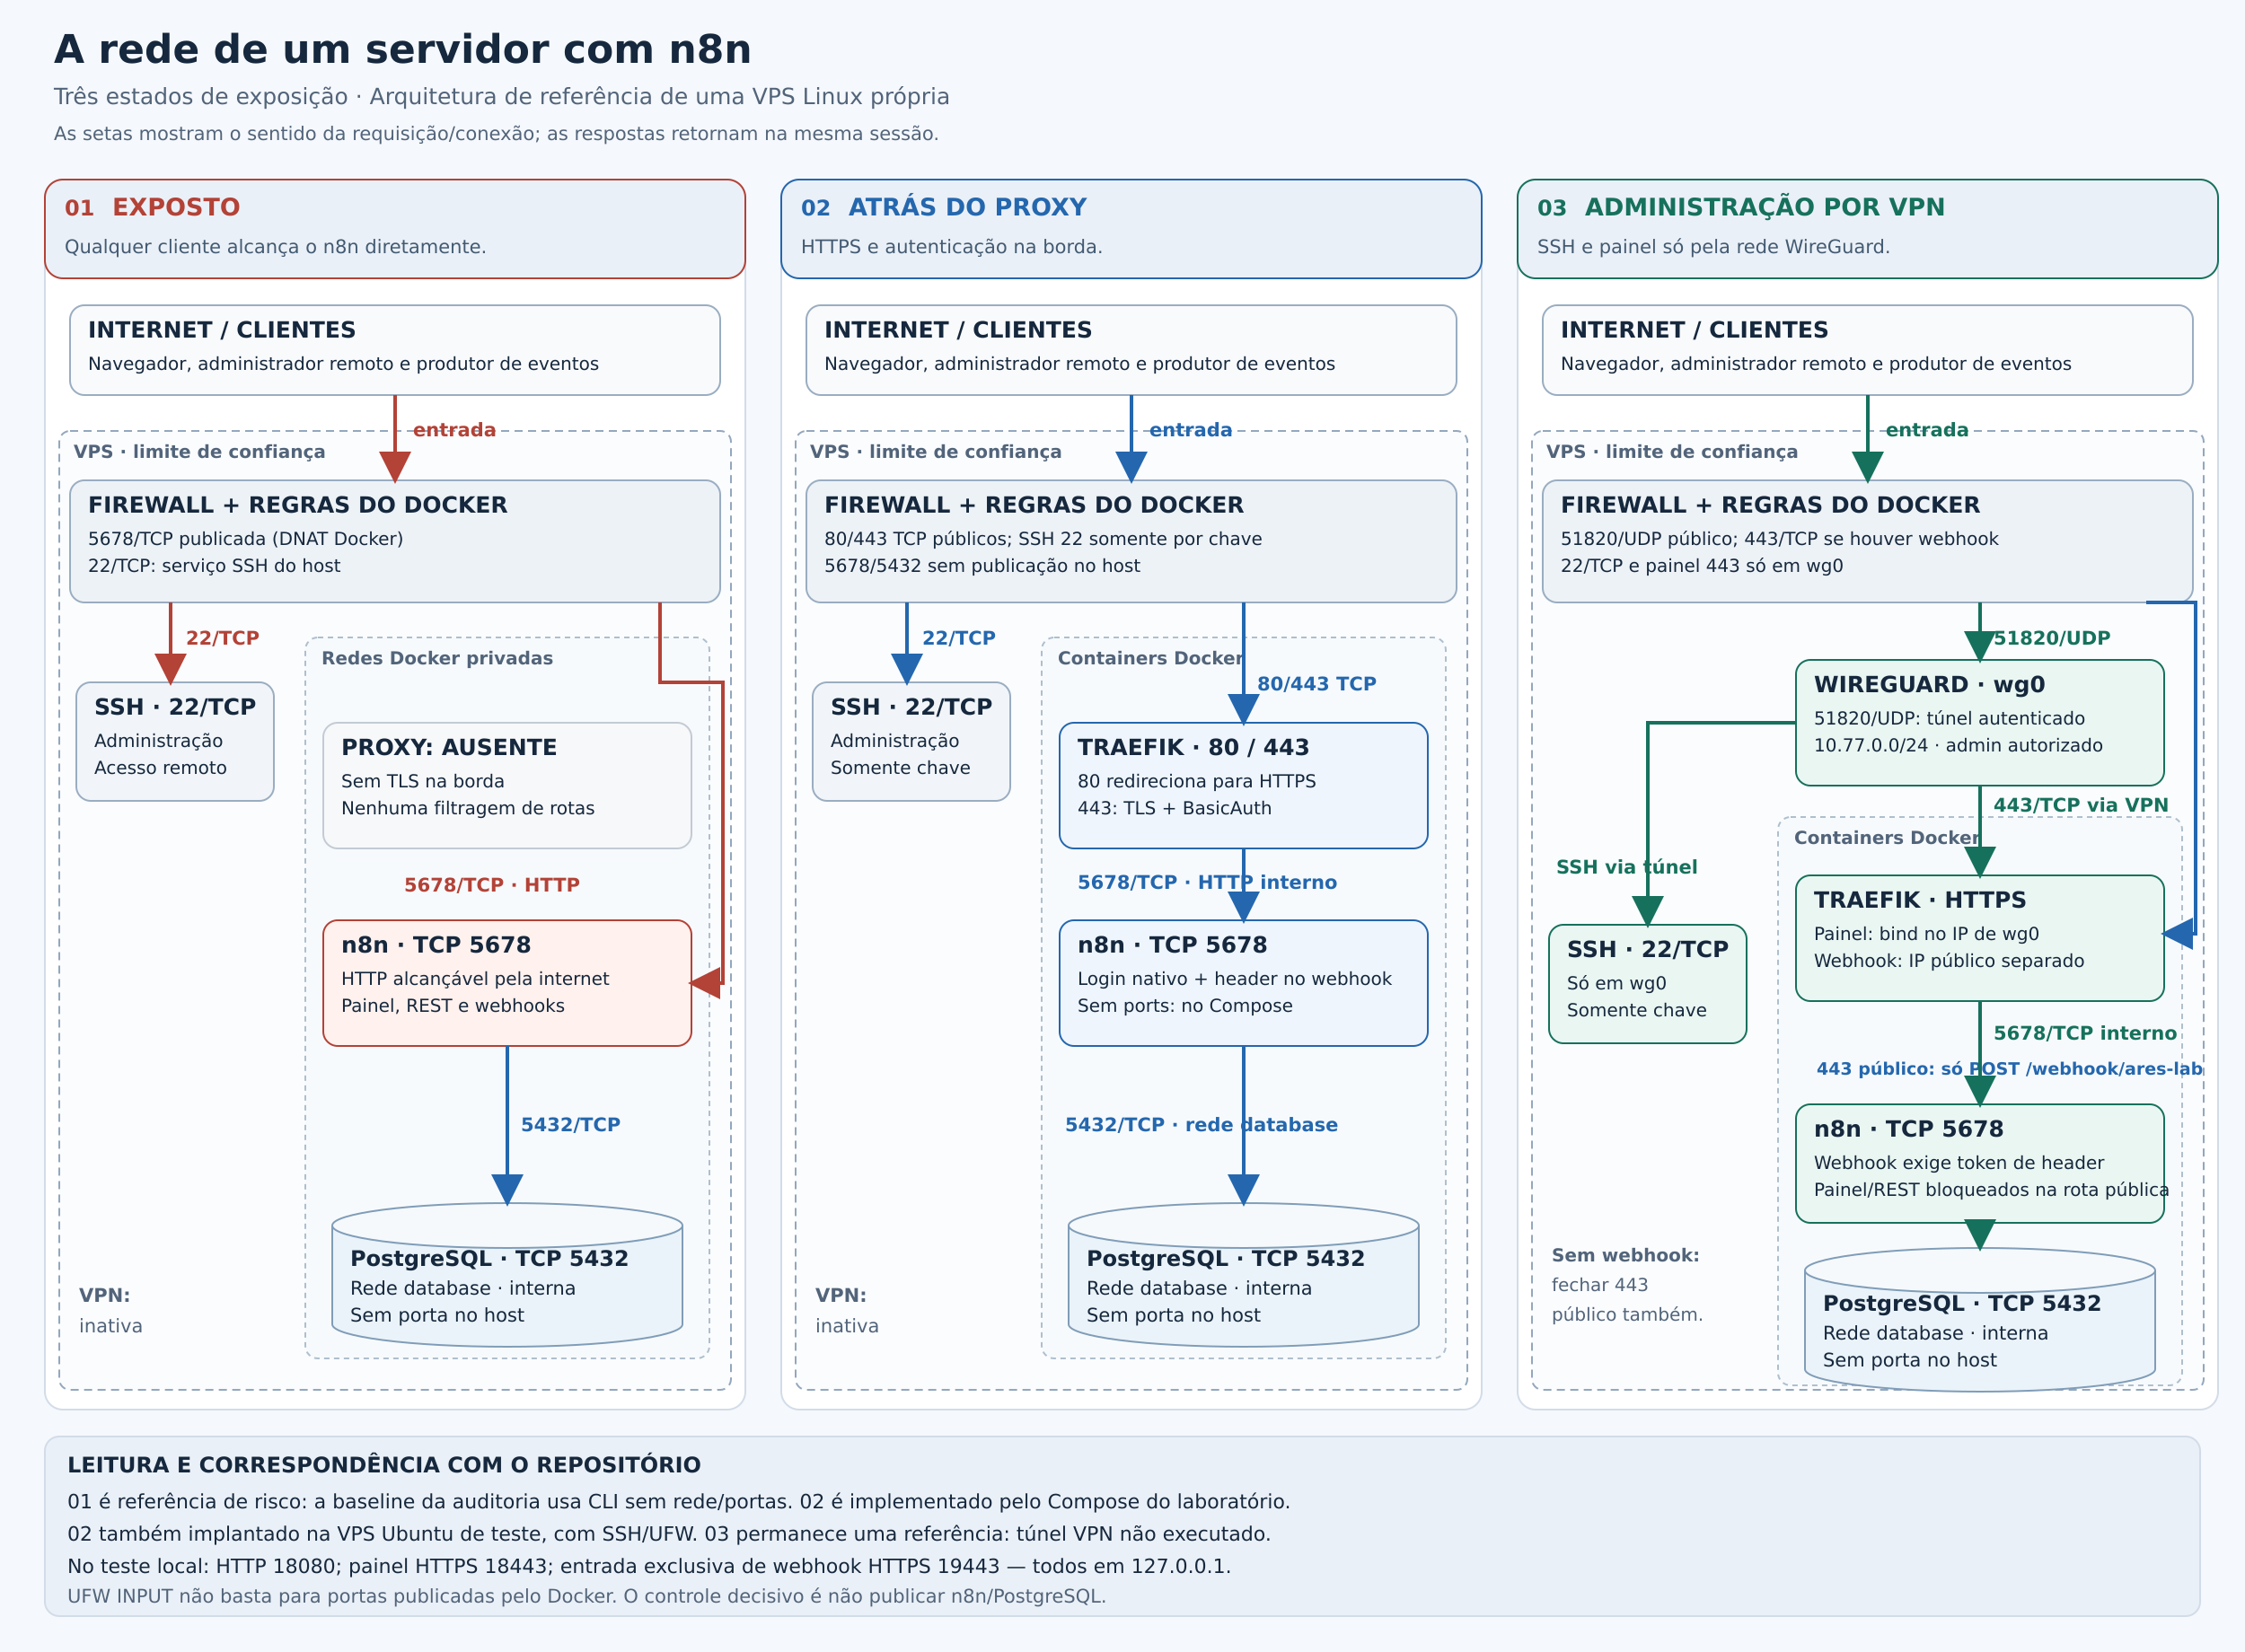
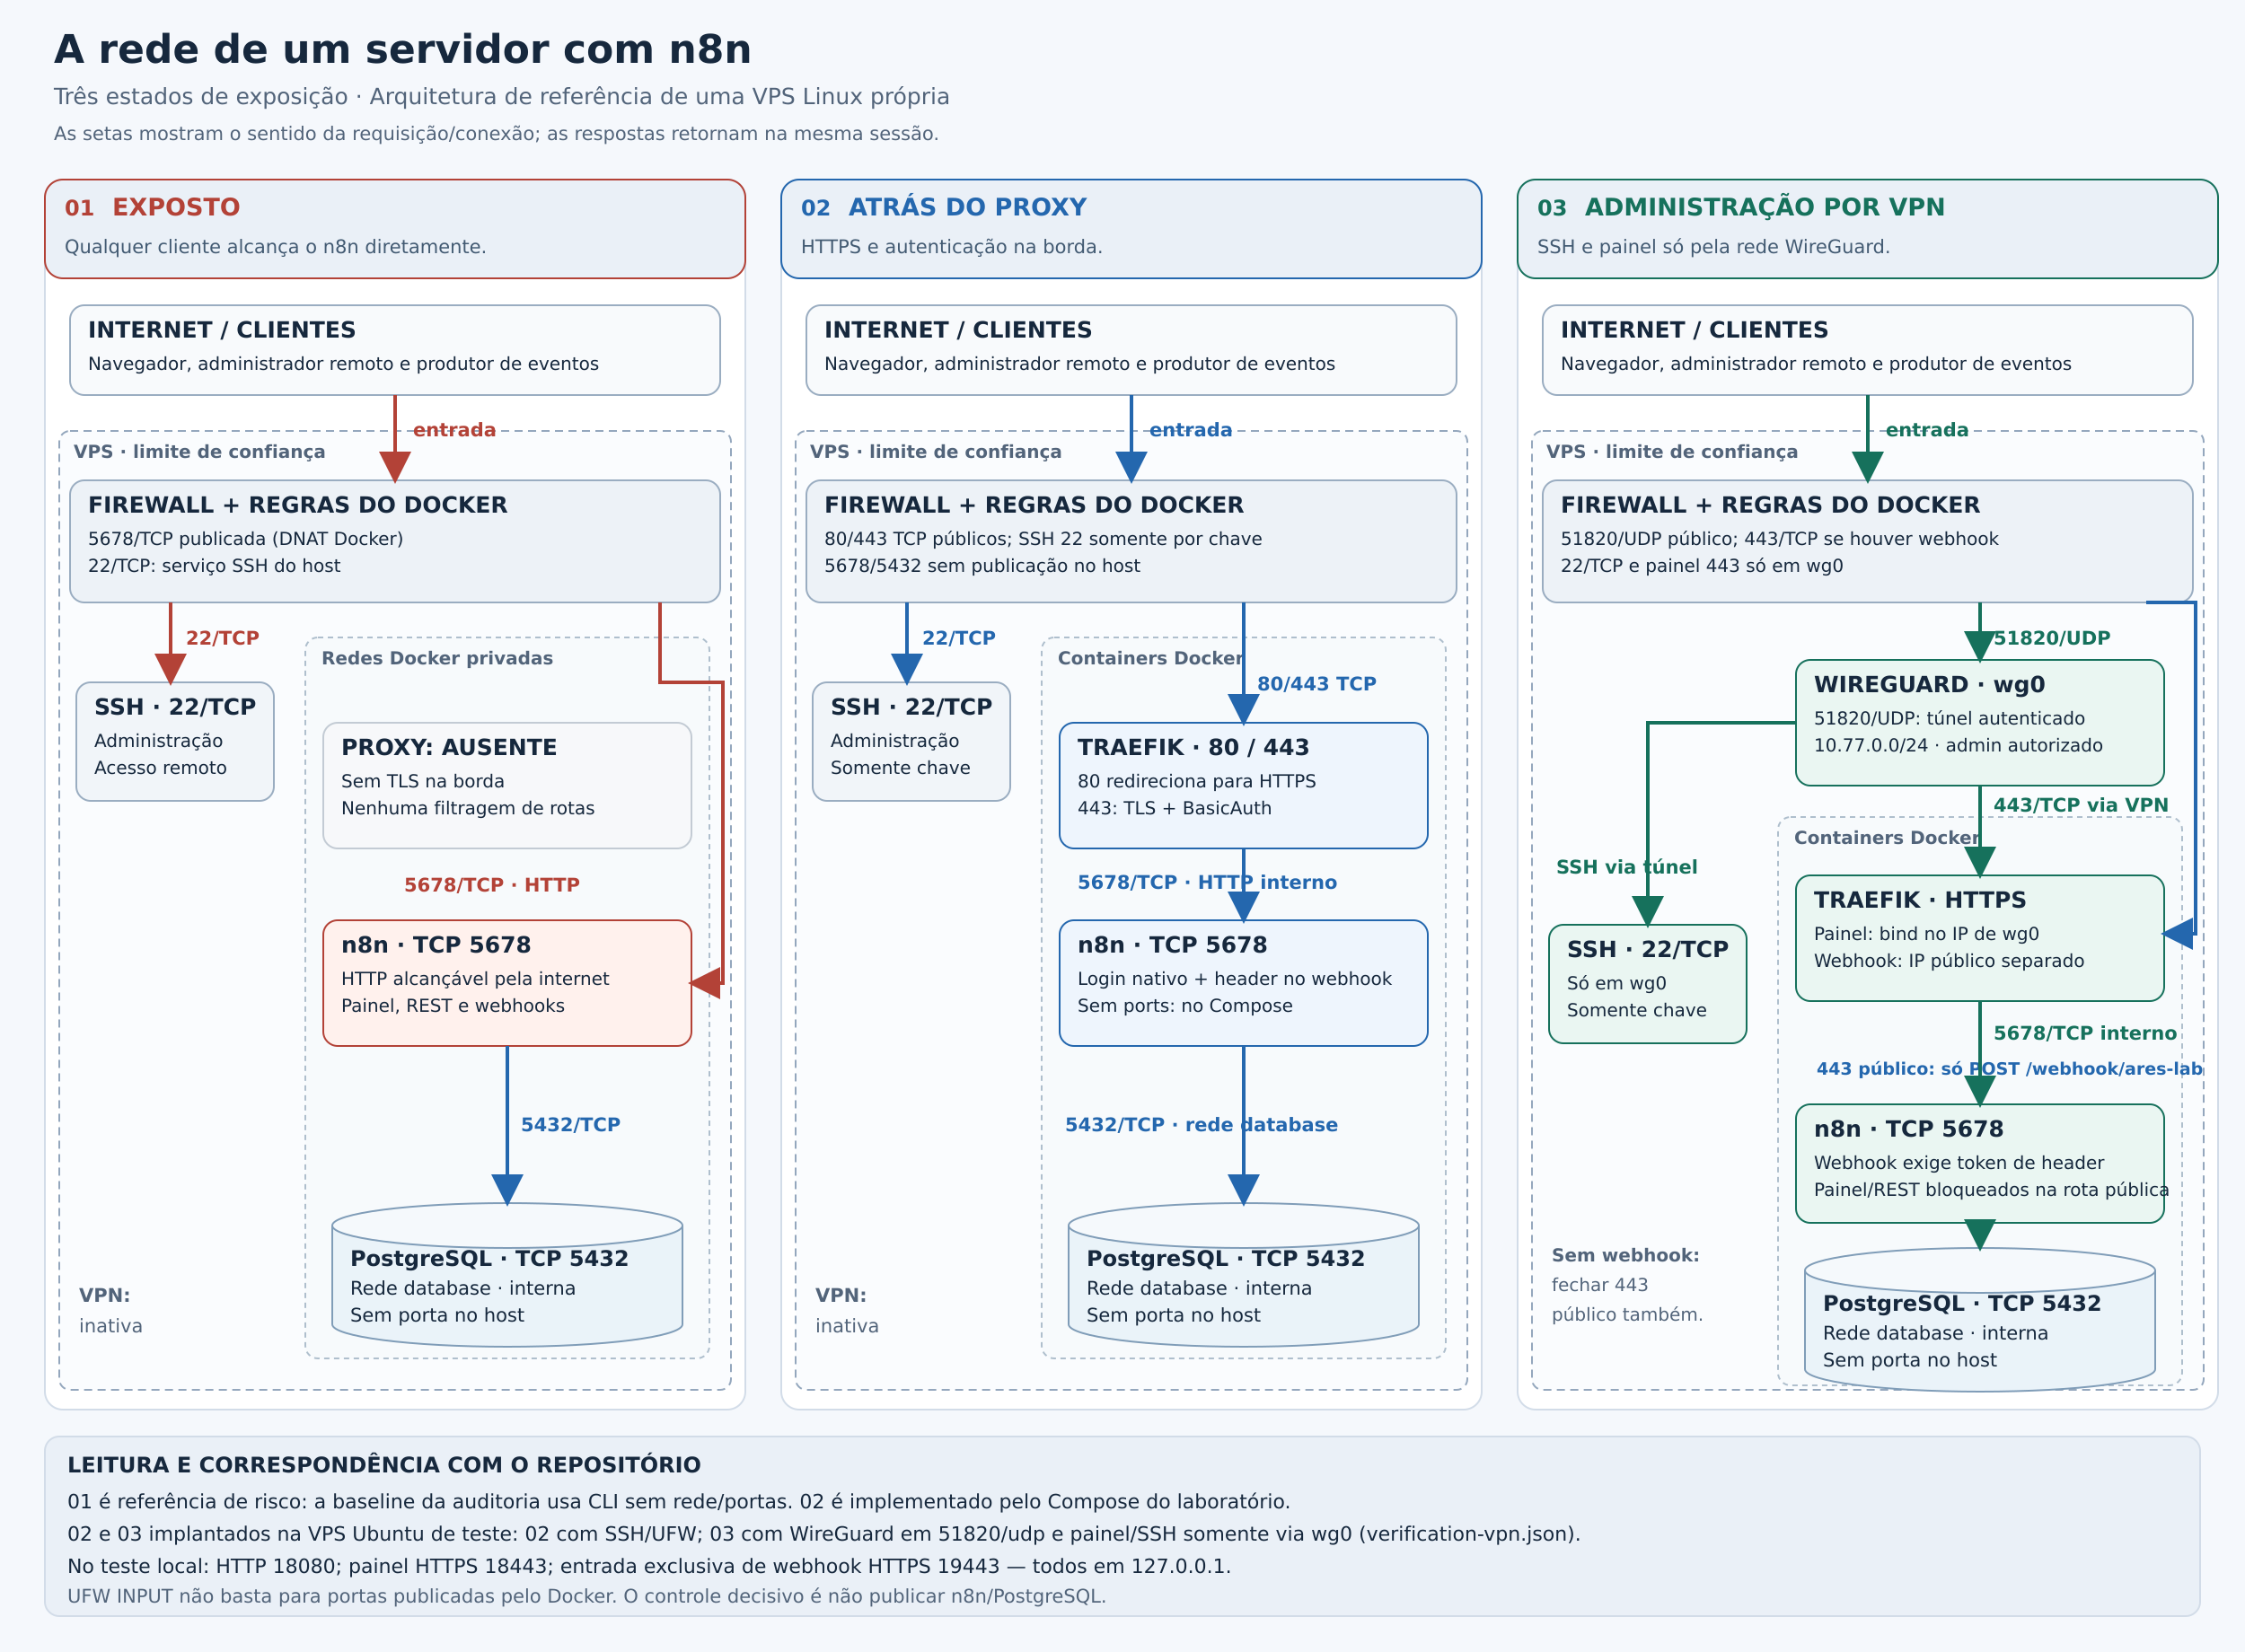
<svg xmlns="http://www.w3.org/2000/svg" width="2500" height="1840" viewBox="0 0 2500 1840">
  <defs>
    <marker id="arrow-2467ae" viewBox="0 0 12 12" refX="10" refY="6" markerWidth="9" markerHeight="9" orient="auto-start-reverse">
      <path d="M0 0 L12 6 L0 12 Z" fill="#2467ae" />
    </marker>
    <marker id="arrow-b34237" viewBox="0 0 12 12" refX="10" refY="6" markerWidth="9" markerHeight="9" orient="auto-start-reverse">
      <path d="M0 0 L12 6 L0 12 Z" fill="#b34237" />
    </marker>
    <marker id="arrow-16715c" viewBox="0 0 12 12" refX="10" refY="6" markerWidth="9" markerHeight="9" orient="auto-start-reverse">
      <path d="M0 0 L12 6 L0 12 Z" fill="#16715c" />
    </marker>
    <marker id="arrow-788899" viewBox="0 0 12 12" refX="10" refY="6" markerWidth="9" markerHeight="9" orient="auto-start-reverse">
      <path d="M0 0 L12 6 L0 12 Z" fill="#788899" />
    </marker>
  </defs>
  <rect x="0" y="0" width="2500" height="1840" rx="0" fill="#f5f8fc" stroke="#f5f8fc" stroke-width="2" />
  <text x="60" y="70" font-family="Segoe UI,DejaVu Sans,sans-serif" font-size="44" font-weight="700" fill="#16283d" text-anchor="start">A rede de um servidor com n8n</text>
  <text x="60" y="116" font-family="Segoe UI,DejaVu Sans,sans-serif" font-size="25" font-weight="400" fill="#52647a" text-anchor="start">Três estados de exposição · Arquitetura de referência de uma VPS Linux própria</text>
  <text x="60" y="156" font-family="Segoe UI,DejaVu Sans,sans-serif" font-size="21" font-weight="400" fill="#52647a" text-anchor="start">As setas mostram o sentido da requisição/conexão; as respostas retornam na mesma sessão.</text>
  <rect x="50" y="200" width="780" height="1370" rx="20" fill="#ffffff" stroke="#d2dce8" stroke-width="2" />
  <rect x="50" y="200" width="780" height="110" rx="20" fill="#eaf0f7" stroke="#b34237" stroke-width="2" />
  <text x="72" y="240" font-family="Segoe UI,DejaVu Sans,sans-serif" font-size="24" font-weight="700" fill="#b34237" text-anchor="start">01</text>
  <text x="125" y="240" font-family="Segoe UI,DejaVu Sans,sans-serif" font-size="27" font-weight="700" fill="#b34237" text-anchor="start">EXPOSTO</text>
  <text x="72" y="282" font-family="Segoe UI,DejaVu Sans,sans-serif" font-size="21" font-weight="400" fill="#425a72" text-anchor="start">Qualquer cliente alcança o n8n diretamente.</text>
  <rect x="78" y="340" width="724" height="100" rx="16" fill="#f8fafc" stroke="#9aadc1" stroke-width="2" />
  <text x="98" y="376" font-family="Segoe UI,DejaVu Sans,sans-serif" font-size="25" font-weight="650" fill="#16283d" text-anchor="start">INTERNET / CLIENTES</text>
  <text x="98" y="412" font-family="Segoe UI,DejaVu Sans,sans-serif" font-size="20" font-weight="400" fill="#16283d" text-anchor="start">Navegador, administrador remoto e produtor de eventos</text>
  <rect x="66" y="480" width="748" height="1068" rx="12" fill="#fafcfe" stroke="#94a7bd" stroke-width="2" stroke-dasharray="9 6" />
  <text x="82" y="510" font-family="Segoe UI,DejaVu Sans,sans-serif" font-size="20" font-weight="600" fill="#52647a" text-anchor="start">VPS · limite de confiança</text>
  <rect x="78" y="535" width="724" height="136" rx="16" fill="#edf2f7" stroke="#9aadc1" stroke-width="2" />
  <text x="98" y="571" font-family="Segoe UI,DejaVu Sans,sans-serif" font-size="25" font-weight="650" fill="#16283d" text-anchor="start">FIREWALL + REGRAS DO DOCKER</text>
  <text x="98" y="607" font-family="Segoe UI,DejaVu Sans,sans-serif" font-size="20" font-weight="400" fill="#16283d" text-anchor="start">5678/TCP publicada (DNAT Docker)</text>
  <text x="98" y="637" font-family="Segoe UI,DejaVu Sans,sans-serif" font-size="20" font-weight="400" fill="#16283d" text-anchor="start">22/TCP: serviço SSH do host</text>
  <polyline points="440,440 440,533" fill="none" stroke="#b34237" stroke-width="4" marker-end="url(#arrow-b34237)" />
  <text x="460" y="486" font-family="Segoe UI,DejaVu Sans,sans-serif" font-size="21" font-weight="600" fill="#b34237" text-anchor="start">entrada</text>
  <rect x="85" y="760" width="220" height="132" rx="16" fill="#f1f5f9" stroke="#9aadc1" stroke-width="2" />
  <text x="105" y="796" font-family="Segoe UI,DejaVu Sans,sans-serif" font-size="25" font-weight="650" fill="#16283d" text-anchor="start">SSH · 22/TCP</text>
  <text x="105" y="832" font-family="Segoe UI,DejaVu Sans,sans-serif" font-size="20" font-weight="400" fill="#16283d" text-anchor="start">Administração</text>
  <text x="105" y="862" font-family="Segoe UI,DejaVu Sans,sans-serif" font-size="20" font-weight="400" fill="#16283d" text-anchor="start">Acesso remoto</text>
  <polyline points="190,671 190,758" fill="none" stroke="#b34237" stroke-width="4" marker-end="url(#arrow-b34237)" />
  <text x="207" y="718" font-family="Segoe UI,DejaVu Sans,sans-serif" font-size="21" font-weight="600" fill="#b34237" text-anchor="start">22/TCP</text>
  <rect x="340" y="710" width="450" height="803" rx="14" fill="#f7fafc" stroke="#afbfcd" stroke-width="2" stroke-dasharray="6 5" />
  <text x="358" y="740" font-family="Segoe UI,DejaVu Sans,sans-serif" font-size="20" font-weight="600" fill="#52647a" text-anchor="start">Redes Docker privadas</text>
  <rect x="360" y="805" width="410" height="140" rx="16" fill="#f7f8fa" stroke="#c3cbd4" stroke-width="2" />
  <text x="380" y="841" font-family="Segoe UI,DejaVu Sans,sans-serif" font-size="25" font-weight="650" fill="#16283d" text-anchor="start">PROXY: AUSENTE</text>
  <text x="380" y="877" font-family="Segoe UI,DejaVu Sans,sans-serif" font-size="20" font-weight="400" fill="#16283d" text-anchor="start">Sem TLS na borda</text>
  <text x="380" y="907" font-family="Segoe UI,DejaVu Sans,sans-serif" font-size="20" font-weight="400" fill="#16283d" text-anchor="start">Nenhuma filtragem de rotas</text>
  <rect x="360" y="1025" width="410" height="140" rx="16" fill="#fff1ed" stroke="#b34237" stroke-width="2" />
  <text x="380" y="1061" font-family="Segoe UI,DejaVu Sans,sans-serif" font-size="25" font-weight="650" fill="#16283d" text-anchor="start">n8n · TCP 5678</text>
  <text x="380" y="1097" font-family="Segoe UI,DejaVu Sans,sans-serif" font-size="20" font-weight="400" fill="#16283d" text-anchor="start">HTTP alcançável pela internet</text>
  <text x="380" y="1127" font-family="Segoe UI,DejaVu Sans,sans-serif" font-size="20" font-weight="400" fill="#16283d" text-anchor="start">Painel, REST e webhooks</text>
  <polyline points="735,671 735,760 805,760 805,1095 772,1095" fill="none" stroke="#b34237" stroke-width="4" marker-end="url(#arrow-b34237)" />
  <text x="450" y="993" font-family="Segoe UI,DejaVu Sans,sans-serif" font-size="21" font-weight="600" fill="#b34237" text-anchor="start">5678/TCP · HTTP</text>
  <path d="M370,1365 v110 a195.0,25 0 0 0 390,0 v-110" fill="#eaf3f9" stroke="#809db8" stroke-width="2" />
  <ellipse cx="565.0" cy="1365" rx="195.0" ry="25" fill="#f5f9fc" stroke="#809db8" stroke-width="2" />
  <text x="390" y="1410" font-family="Segoe UI,DejaVu Sans,sans-serif" font-size="24" font-weight="650" fill="#16283d" text-anchor="start">PostgreSQL · TCP 5432</text>
  <text x="390" y="1442" font-family="Segoe UI,DejaVu Sans,sans-serif" font-size="21" font-weight="400" fill="#16283d" text-anchor="start">Rede database · interna</text>
  <text x="390" y="1472" font-family="Segoe UI,DejaVu Sans,sans-serif" font-size="21" font-weight="400" fill="#16283d" text-anchor="start">Sem porta no host</text>
  <polyline points="565,1165 565,1338" fill="none" stroke="#2467ae" stroke-width="4" marker-end="url(#arrow-2467ae)" />
  <text x="580" y="1260" font-family="Segoe UI,DejaVu Sans,sans-serif" font-size="21" font-weight="600" fill="#2467ae" text-anchor="start">5432/TCP</text>
  <text x="88" y="1450" font-family="Segoe UI,DejaVu Sans,sans-serif" font-size="21" font-weight="600" fill="#52647a" text-anchor="start">VPN:</text>
  <text x="88" y="1484" font-family="Segoe UI,DejaVu Sans,sans-serif" font-size="21" font-weight="400" fill="#52647a" text-anchor="start">inativa</text>
  <rect x="870" y="200" width="780" height="1370" rx="20" fill="#ffffff" stroke="#d2dce8" stroke-width="2" />
  <rect x="870" y="200" width="780" height="110" rx="20" fill="#eaf0f7" stroke="#2467ae" stroke-width="2" />
  <text x="892" y="240" font-family="Segoe UI,DejaVu Sans,sans-serif" font-size="24" font-weight="700" fill="#2467ae" text-anchor="start">02</text>
  <text x="945" y="240" font-family="Segoe UI,DejaVu Sans,sans-serif" font-size="27" font-weight="700" fill="#2467ae" text-anchor="start">ATRÁS DO PROXY</text>
  <text x="892" y="282" font-family="Segoe UI,DejaVu Sans,sans-serif" font-size="21" font-weight="400" fill="#425a72" text-anchor="start">HTTPS e autenticação na borda.</text>
  <rect x="898" y="340" width="724" height="100" rx="16" fill="#f8fafc" stroke="#9aadc1" stroke-width="2" />
  <text x="918" y="376" font-family="Segoe UI,DejaVu Sans,sans-serif" font-size="25" font-weight="650" fill="#16283d" text-anchor="start">INTERNET / CLIENTES</text>
  <text x="918" y="412" font-family="Segoe UI,DejaVu Sans,sans-serif" font-size="20" font-weight="400" fill="#16283d" text-anchor="start">Navegador, administrador remoto e produtor de eventos</text>
  <rect x="886" y="480" width="748" height="1068" rx="12" fill="#fafcfe" stroke="#94a7bd" stroke-width="2" stroke-dasharray="9 6" />
  <text x="902" y="510" font-family="Segoe UI,DejaVu Sans,sans-serif" font-size="20" font-weight="600" fill="#52647a" text-anchor="start">VPS · limite de confiança</text>
  <rect x="898" y="535" width="724" height="136" rx="16" fill="#edf2f7" stroke="#9aadc1" stroke-width="2" />
  <text x="918" y="571" font-family="Segoe UI,DejaVu Sans,sans-serif" font-size="25" font-weight="650" fill="#16283d" text-anchor="start">FIREWALL + REGRAS DO DOCKER</text>
  <text x="918" y="607" font-family="Segoe UI,DejaVu Sans,sans-serif" font-size="20" font-weight="400" fill="#16283d" text-anchor="start">80/443 TCP públicos; SSH 22 somente por chave</text>
  <text x="918" y="637" font-family="Segoe UI,DejaVu Sans,sans-serif" font-size="20" font-weight="400" fill="#16283d" text-anchor="start">5678/5432 sem publicação no host</text>
  <polyline points="1260,440 1260,533" fill="none" stroke="#2467ae" stroke-width="4" marker-end="url(#arrow-2467ae)" />
  <text x="1280" y="486" font-family="Segoe UI,DejaVu Sans,sans-serif" font-size="21" font-weight="600" fill="#2467ae" text-anchor="start">entrada</text>
  <rect x="905" y="760" width="220" height="132" rx="16" fill="#f1f5f9" stroke="#9aadc1" stroke-width="2" />
  <text x="925" y="796" font-family="Segoe UI,DejaVu Sans,sans-serif" font-size="25" font-weight="650" fill="#16283d" text-anchor="start">SSH · 22/TCP</text>
  <text x="925" y="832" font-family="Segoe UI,DejaVu Sans,sans-serif" font-size="20" font-weight="400" fill="#16283d" text-anchor="start">Administração</text>
  <text x="925" y="862" font-family="Segoe UI,DejaVu Sans,sans-serif" font-size="20" font-weight="400" fill="#16283d" text-anchor="start">Somente chave</text>
  <polyline points="1010,671 1010,758" fill="none" stroke="#2467ae" stroke-width="4" marker-end="url(#arrow-2467ae)" />
  <text x="1027" y="718" font-family="Segoe UI,DejaVu Sans,sans-serif" font-size="21" font-weight="600" fill="#2467ae" text-anchor="start">22/TCP</text>
  <rect x="1160" y="710" width="450" height="803" rx="14" fill="#f7fafc" stroke="#afbfcd" stroke-width="2" stroke-dasharray="6 5" />
  <text x="1178" y="740" font-family="Segoe UI,DejaVu Sans,sans-serif" font-size="20" font-weight="600" fill="#52647a" text-anchor="start">Containers Docker</text>
  <rect x="1180" y="805" width="410" height="140" rx="16" fill="#eef5fd" stroke="#2467ae" stroke-width="2" />
  <text x="1200" y="841" font-family="Segoe UI,DejaVu Sans,sans-serif" font-size="25" font-weight="650" fill="#16283d" text-anchor="start">TRAEFIK · 80 / 443</text>
  <text x="1200" y="877" font-family="Segoe UI,DejaVu Sans,sans-serif" font-size="20" font-weight="400" fill="#16283d" text-anchor="start">80 redireciona para HTTPS</text>
  <text x="1200" y="907" font-family="Segoe UI,DejaVu Sans,sans-serif" font-size="20" font-weight="400" fill="#16283d" text-anchor="start">443: TLS + BasicAuth</text>
  <polyline points="1385,671 1385,803" fill="none" stroke="#2467ae" stroke-width="4" marker-end="url(#arrow-2467ae)" />
  <text x="1400" y="769" font-family="Segoe UI,DejaVu Sans,sans-serif" font-size="21" font-weight="600" fill="#2467ae" text-anchor="start">80/443 TCP</text>
  <rect x="1180" y="1025" width="410" height="140" rx="16" fill="#eef5fd" stroke="#2467ae" stroke-width="2" />
  <text x="1200" y="1061" font-family="Segoe UI,DejaVu Sans,sans-serif" font-size="25" font-weight="650" fill="#16283d" text-anchor="start">n8n · TCP 5678</text>
  <text x="1200" y="1097" font-family="Segoe UI,DejaVu Sans,sans-serif" font-size="20" font-weight="400" fill="#16283d" text-anchor="start">Login nativo + header no webhook</text>
  <text x="1200" y="1127" font-family="Segoe UI,DejaVu Sans,sans-serif" font-size="20" font-weight="400" fill="#16283d" text-anchor="start">Sem ports: no Compose</text>
  <polyline points="1385,945 1385,1023" fill="none" stroke="#2467ae" stroke-width="4" marker-end="url(#arrow-2467ae)" />
  <text x="1200" y="990" font-family="Segoe UI,DejaVu Sans,sans-serif" font-size="21" font-weight="600" fill="#2467ae" text-anchor="start">5678/TCP · HTTP interno</text>
  <path d="M1190,1365 v110 a195.0,25 0 0 0 390,0 v-110" fill="#eaf3f9" stroke="#809db8" stroke-width="2" />
  <ellipse cx="1385.0" cy="1365" rx="195.0" ry="25" fill="#f5f9fc" stroke="#809db8" stroke-width="2" />
  <text x="1210" y="1410" font-family="Segoe UI,DejaVu Sans,sans-serif" font-size="24" font-weight="650" fill="#16283d" text-anchor="start">PostgreSQL · TCP 5432</text>
  <text x="1210" y="1442" font-family="Segoe UI,DejaVu Sans,sans-serif" font-size="21" font-weight="400" fill="#16283d" text-anchor="start">Rede database · interna</text>
  <text x="1210" y="1472" font-family="Segoe UI,DejaVu Sans,sans-serif" font-size="21" font-weight="400" fill="#16283d" text-anchor="start">Sem porta no host</text>
  <polyline points="1385,1165 1385,1338" fill="none" stroke="#2467ae" stroke-width="4" marker-end="url(#arrow-2467ae)" />
  <text x="1186" y="1260" font-family="Segoe UI,DejaVu Sans,sans-serif" font-size="21" font-weight="600" fill="#2467ae" text-anchor="start">5432/TCP · rede database</text>
  <text x="908" y="1450" font-family="Segoe UI,DejaVu Sans,sans-serif" font-size="21" font-weight="600" fill="#52647a" text-anchor="start">VPN:</text>
  <text x="908" y="1484" font-family="Segoe UI,DejaVu Sans,sans-serif" font-size="21" font-weight="400" fill="#52647a" text-anchor="start">inativa</text>
  <rect x="1690" y="200" width="780" height="1370" rx="20" fill="#ffffff" stroke="#d2dce8" stroke-width="2" />
  <rect x="1690" y="200" width="780" height="110" rx="20" fill="#eaf0f7" stroke="#16715c" stroke-width="2" />
  <text x="1712" y="240" font-family="Segoe UI,DejaVu Sans,sans-serif" font-size="24" font-weight="700" fill="#16715c" text-anchor="start">03</text>
  <text x="1765" y="240" font-family="Segoe UI,DejaVu Sans,sans-serif" font-size="27" font-weight="700" fill="#16715c" text-anchor="start">ADMINISTRAÇÃO POR VPN</text>
  <text x="1712" y="282" font-family="Segoe UI,DejaVu Sans,sans-serif" font-size="21" font-weight="400" fill="#425a72" text-anchor="start">SSH e painel só pela rede WireGuard.</text>
  <rect x="1718" y="340" width="724" height="100" rx="16" fill="#f8fafc" stroke="#9aadc1" stroke-width="2" />
  <text x="1738" y="376" font-family="Segoe UI,DejaVu Sans,sans-serif" font-size="25" font-weight="650" fill="#16283d" text-anchor="start">INTERNET / CLIENTES</text>
  <text x="1738" y="412" font-family="Segoe UI,DejaVu Sans,sans-serif" font-size="20" font-weight="400" fill="#16283d" text-anchor="start">Navegador, administrador remoto e produtor de eventos</text>
  <rect x="1706" y="480" width="748" height="1068" rx="12" fill="#fafcfe" stroke="#94a7bd" stroke-width="2" stroke-dasharray="9 6" />
  <text x="1722" y="510" font-family="Segoe UI,DejaVu Sans,sans-serif" font-size="20" font-weight="600" fill="#52647a" text-anchor="start">VPS · limite de confiança</text>
  <rect x="1718" y="535" width="724" height="136" rx="16" fill="#edf2f7" stroke="#9aadc1" stroke-width="2" />
  <text x="1738" y="571" font-family="Segoe UI,DejaVu Sans,sans-serif" font-size="25" font-weight="650" fill="#16283d" text-anchor="start">FIREWALL + REGRAS DO DOCKER</text>
  <text x="1738" y="607" font-family="Segoe UI,DejaVu Sans,sans-serif" font-size="20" font-weight="400" fill="#16283d" text-anchor="start">51820/UDP público; 443/TCP se houver webhook</text>
  <text x="1738" y="637" font-family="Segoe UI,DejaVu Sans,sans-serif" font-size="20" font-weight="400" fill="#16283d" text-anchor="start">22/TCP e painel 443 só em wg0</text>
  <polyline points="2080,440 2080,533" fill="none" stroke="#16715c" stroke-width="4" marker-end="url(#arrow-16715c)" />
  <text x="2100" y="486" font-family="Segoe UI,DejaVu Sans,sans-serif" font-size="21" font-weight="600" fill="#16715c" text-anchor="start">entrada</text>
  <rect x="1725" y="1030" width="220" height="132" rx="16" fill="#eaf6f2" stroke="#16715c" stroke-width="2" />
  <text x="1745" y="1066" font-family="Segoe UI,DejaVu Sans,sans-serif" font-size="25" font-weight="650" fill="#16283d" text-anchor="start">SSH · 22/TCP</text>
  <text x="1745" y="1102" font-family="Segoe UI,DejaVu Sans,sans-serif" font-size="20" font-weight="400" fill="#16283d" text-anchor="start">Só em wg0</text>
  <text x="1745" y="1132" font-family="Segoe UI,DejaVu Sans,sans-serif" font-size="20" font-weight="400" fill="#16283d" text-anchor="start">Somente chave</text>
  <rect x="2000" y="735" width="410" height="140" rx="16" fill="#eaf6f2" stroke="#16715c" stroke-width="2" />
  <text x="2020" y="771" font-family="Segoe UI,DejaVu Sans,sans-serif" font-size="25" font-weight="650" fill="#16283d" text-anchor="start">WIREGUARD · wg0</text>
  <text x="2020" y="807" font-family="Segoe UI,DejaVu Sans,sans-serif" font-size="20" font-weight="400" fill="#16283d" text-anchor="start">51820/UDP: túnel autenticado</text>
  <text x="2020" y="837" font-family="Segoe UI,DejaVu Sans,sans-serif" font-size="20" font-weight="400" fill="#16283d" text-anchor="start">10.77.0.0/24 · admin autorizado</text>
  <polyline points="2205,671 2205,733" fill="none" stroke="#16715c" stroke-width="4" marker-end="url(#arrow-16715c)" />
  <text x="2220" y="718" font-family="Segoe UI,DejaVu Sans,sans-serif" font-size="21" font-weight="600" fill="#16715c" text-anchor="start">51820/UDP</text>
  <rect x="1980" y="910" width="450" height="633" rx="14" fill="#f7fafc" stroke="#afbfcd" stroke-width="2" stroke-dasharray="6 5" />
  <text x="1998" y="940" font-family="Segoe UI,DejaVu Sans,sans-serif" font-size="20" font-weight="600" fill="#52647a" text-anchor="start">Containers Docker</text>
  <rect x="2000" y="975" width="410" height="140" rx="16" fill="#eaf6f2" stroke="#16715c" stroke-width="2" />
  <text x="2020" y="1011" font-family="Segoe UI,DejaVu Sans,sans-serif" font-size="25" font-weight="650" fill="#16283d" text-anchor="start">TRAEFIK · HTTPS</text>
  <text x="2020" y="1047" font-family="Segoe UI,DejaVu Sans,sans-serif" font-size="20" font-weight="400" fill="#16283d" text-anchor="start">Painel: bind no IP de wg0</text>
  <text x="2020" y="1077" font-family="Segoe UI,DejaVu Sans,sans-serif" font-size="20" font-weight="400" fill="#16283d" text-anchor="start">Webhook: IP público separado</text>
  <polyline points="2205,875 2205,973" fill="none" stroke="#16715c" stroke-width="4" marker-end="url(#arrow-16715c)" />
  <text x="2220" y="904" font-family="Segoe UI,DejaVu Sans,sans-serif" font-size="21" font-weight="600" fill="#16715c" text-anchor="start">443/TCP via VPN</text>
  <polyline points="2000,805 1835,805 1835,1028" fill="none" stroke="#16715c" stroke-width="4" marker-end="url(#arrow-16715c)" />
  <text x="1733" y="973" font-family="Segoe UI,DejaVu Sans,sans-serif" font-size="21" font-weight="600" fill="#16715c" text-anchor="start">SSH via túnel</text>
  <polyline points="2390,671 2445,671 2445,1040 2412,1040" fill="none" stroke="#2467ae" stroke-width="4" marker-end="url(#arrow-2467ae)" />
  <text x="2023" y="1197" font-family="Segoe UI,DejaVu Sans,sans-serif" font-size="19" font-weight="600" fill="#2467ae" text-anchor="start">443 público: só POST /webhook/ares-lab</text>
  <rect x="2000" y="1230" width="410" height="132" rx="16" fill="#eaf6f2" stroke="#16715c" stroke-width="2" />
  <text x="2020" y="1266" font-family="Segoe UI,DejaVu Sans,sans-serif" font-size="25" font-weight="650" fill="#16283d" text-anchor="start">n8n · TCP 5678</text>
  <text x="2020" y="1302" font-family="Segoe UI,DejaVu Sans,sans-serif" font-size="20" font-weight="400" fill="#16283d" text-anchor="start">Webhook exige token de header</text>
  <text x="2020" y="1332" font-family="Segoe UI,DejaVu Sans,sans-serif" font-size="20" font-weight="400" fill="#16283d" text-anchor="start">Painel/REST bloqueados na rota pública</text>
  <polyline points="2205,1115 2205,1228" fill="none" stroke="#16715c" stroke-width="4" marker-end="url(#arrow-16715c)" />
  <text x="2220" y="1158" font-family="Segoe UI,DejaVu Sans,sans-serif" font-size="21" font-weight="600" fill="#16715c" text-anchor="start">5678/TCP interno</text>
  <path d="M2010,1415 v110 a195.0,25 0 0 0 390,0 v-110" fill="#eaf3f9" stroke="#809db8" stroke-width="2" />
  <ellipse cx="2205.0" cy="1415" rx="195.0" ry="25" fill="#f5f9fc" stroke="#809db8" stroke-width="2" />
  <text x="2030" y="1460" font-family="Segoe UI,DejaVu Sans,sans-serif" font-size="24" font-weight="650" fill="#16283d" text-anchor="start">PostgreSQL · TCP 5432</text>
  <text x="2030" y="1492" font-family="Segoe UI,DejaVu Sans,sans-serif" font-size="21" font-weight="400" fill="#16283d" text-anchor="start">Rede database · interna</text>
  <text x="2030" y="1522" font-family="Segoe UI,DejaVu Sans,sans-serif" font-size="21" font-weight="400" fill="#16283d" text-anchor="start">Sem porta no host</text>
  <polyline points="2205,1362 2205,1388" fill="none" stroke="#16715c" stroke-width="4" marker-end="url(#arrow-16715c)" />
  <text x="1728" y="1405" font-family="Segoe UI,DejaVu Sans,sans-serif" font-size="20" font-weight="600" fill="#52647a" text-anchor="start">Sem webhook:</text>
  <text x="1728" y="1438" font-family="Segoe UI,DejaVu Sans,sans-serif" font-size="20" font-weight="400" fill="#52647a" text-anchor="start">fechar 443</text>
  <text x="1728" y="1471" font-family="Segoe UI,DejaVu Sans,sans-serif" font-size="20" font-weight="400" fill="#52647a" text-anchor="start">público também.</text>
  <rect x="50" y="1600" width="2400" height="200" rx="16" fill="#eaf0f7" stroke="#d2dce8" stroke-width="2" />
  <text x="75" y="1640" font-family="Segoe UI,DejaVu Sans,sans-serif" font-size="24" font-weight="700" fill="#16283d" text-anchor="start">LEITURA E CORRESPONDÊNCIA COM O REPOSITÓRIO</text>
  <text x="75" y="1680" font-family="Segoe UI,DejaVu Sans,sans-serif" font-size="22" font-weight="400" fill="#16283d" text-anchor="start">01 é referência de risco: a baseline da auditoria usa CLI sem rede/portas. 02 é implementado pelo Compose do laboratório.</text>
-   <text x="75" y="1716" font-family="Segoe UI,DejaVu Sans,sans-serif" font-size="22" font-weight="400" fill="#16283d" text-anchor="start">02 também implantado na VPS Ubuntu de teste, com SSH/UFW. 03 permanece uma referência: túnel VPN não executado.</text>
+   <text x="75" y="1716" font-family="Segoe UI,DejaVu Sans,sans-serif" font-size="22" font-weight="400" fill="#16283d" text-anchor="start">02 e 03 implantados na VPS Ubuntu de teste: 02 com SSH/UFW; 03 com WireGuard em 51820/udp e painel/SSH somente via wg0 (verification-vpn.json).</text>
  <text x="75" y="1752" font-family="Segoe UI,DejaVu Sans,sans-serif" font-size="22" font-weight="400" fill="#16283d" text-anchor="start">No teste local: HTTP 18080; painel HTTPS 18443; entrada exclusiva de webhook HTTPS 19443 — todos em 127.0.0.1.</text>
  <text x="75" y="1785" font-family="Segoe UI,DejaVu Sans,sans-serif" font-size="21" font-weight="400" fill="#52647a" text-anchor="start">UFW INPUT não basta para portas publicadas pelo Docker. O controle decisivo é não publicar n8n/PostgreSQL.</text>
</svg>
